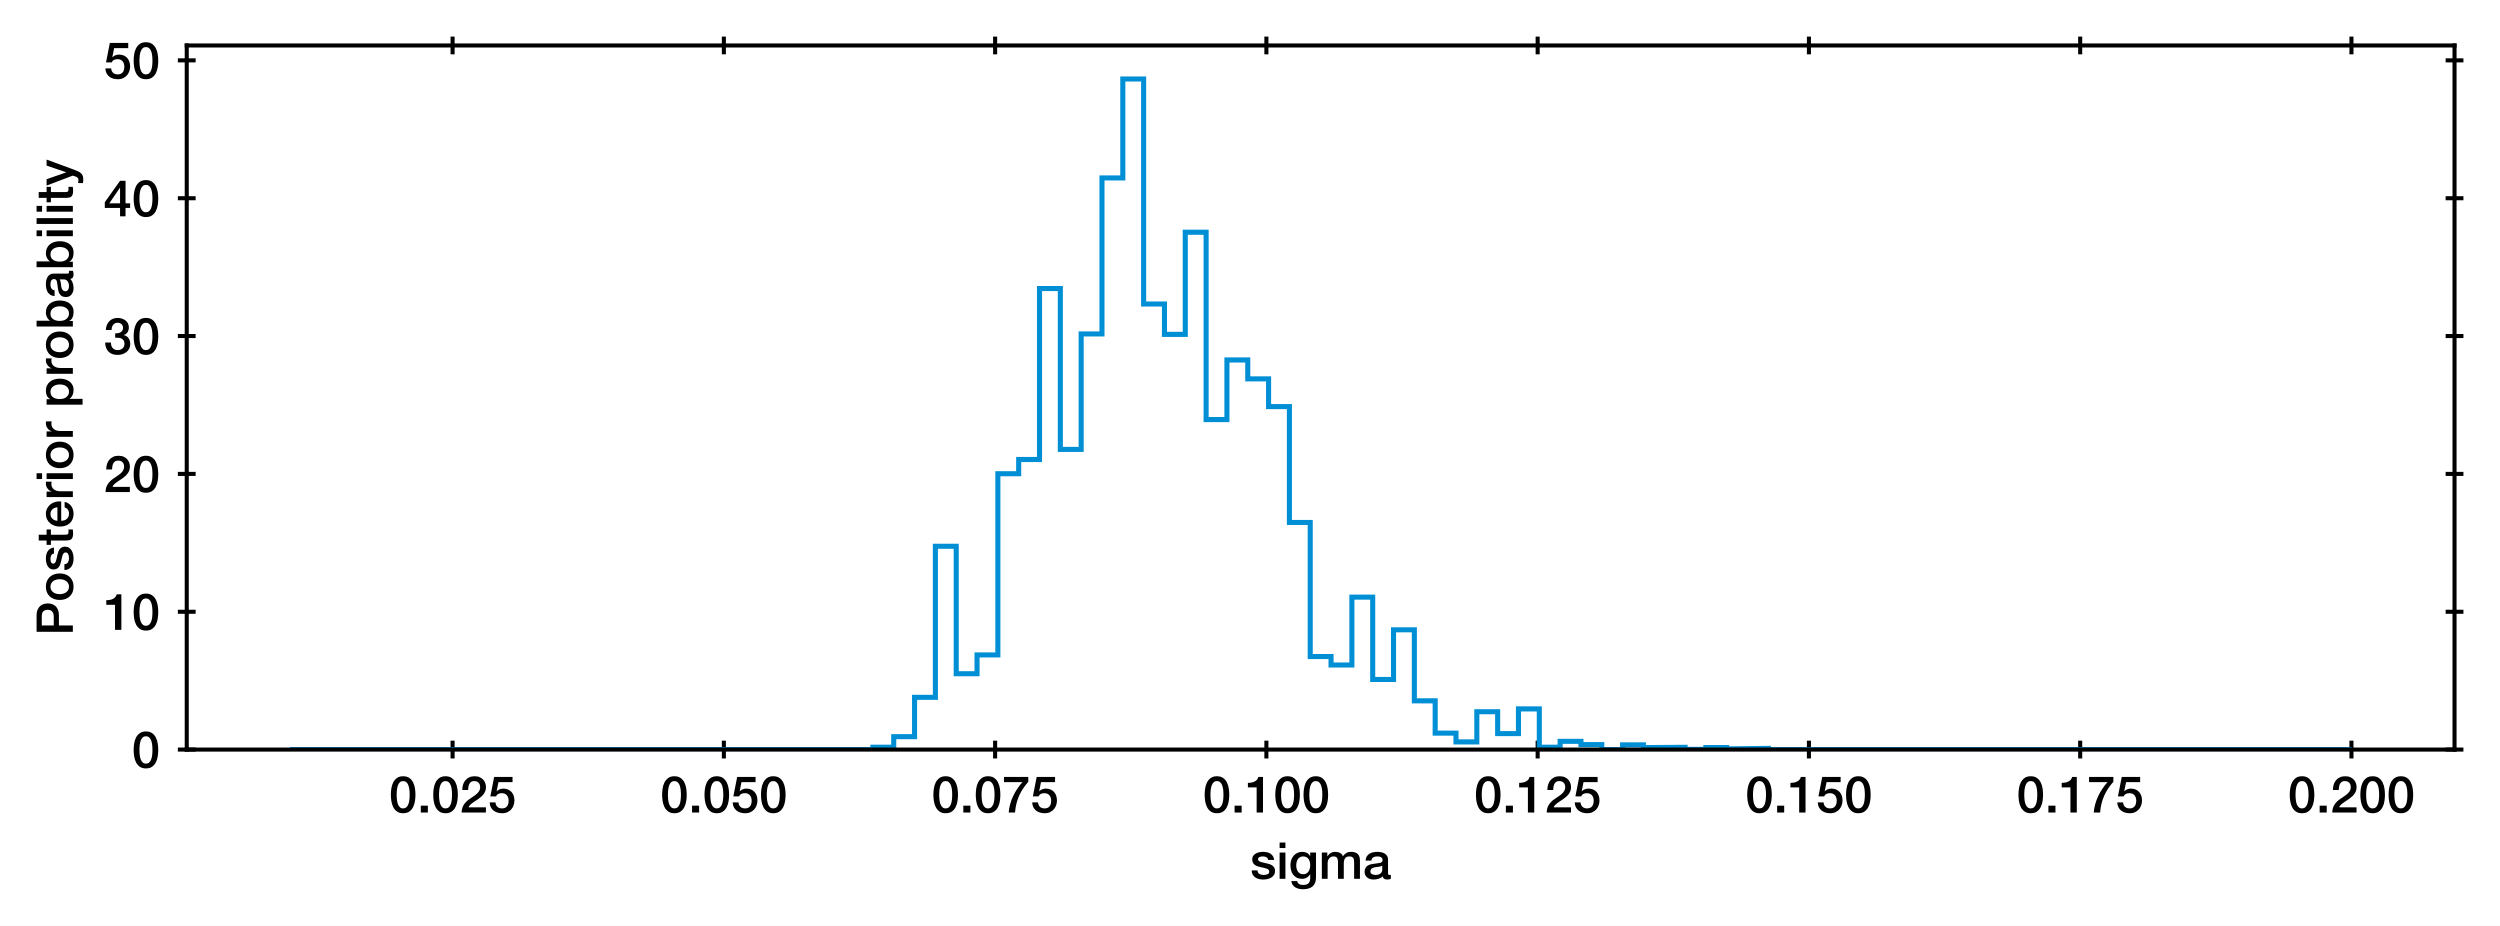
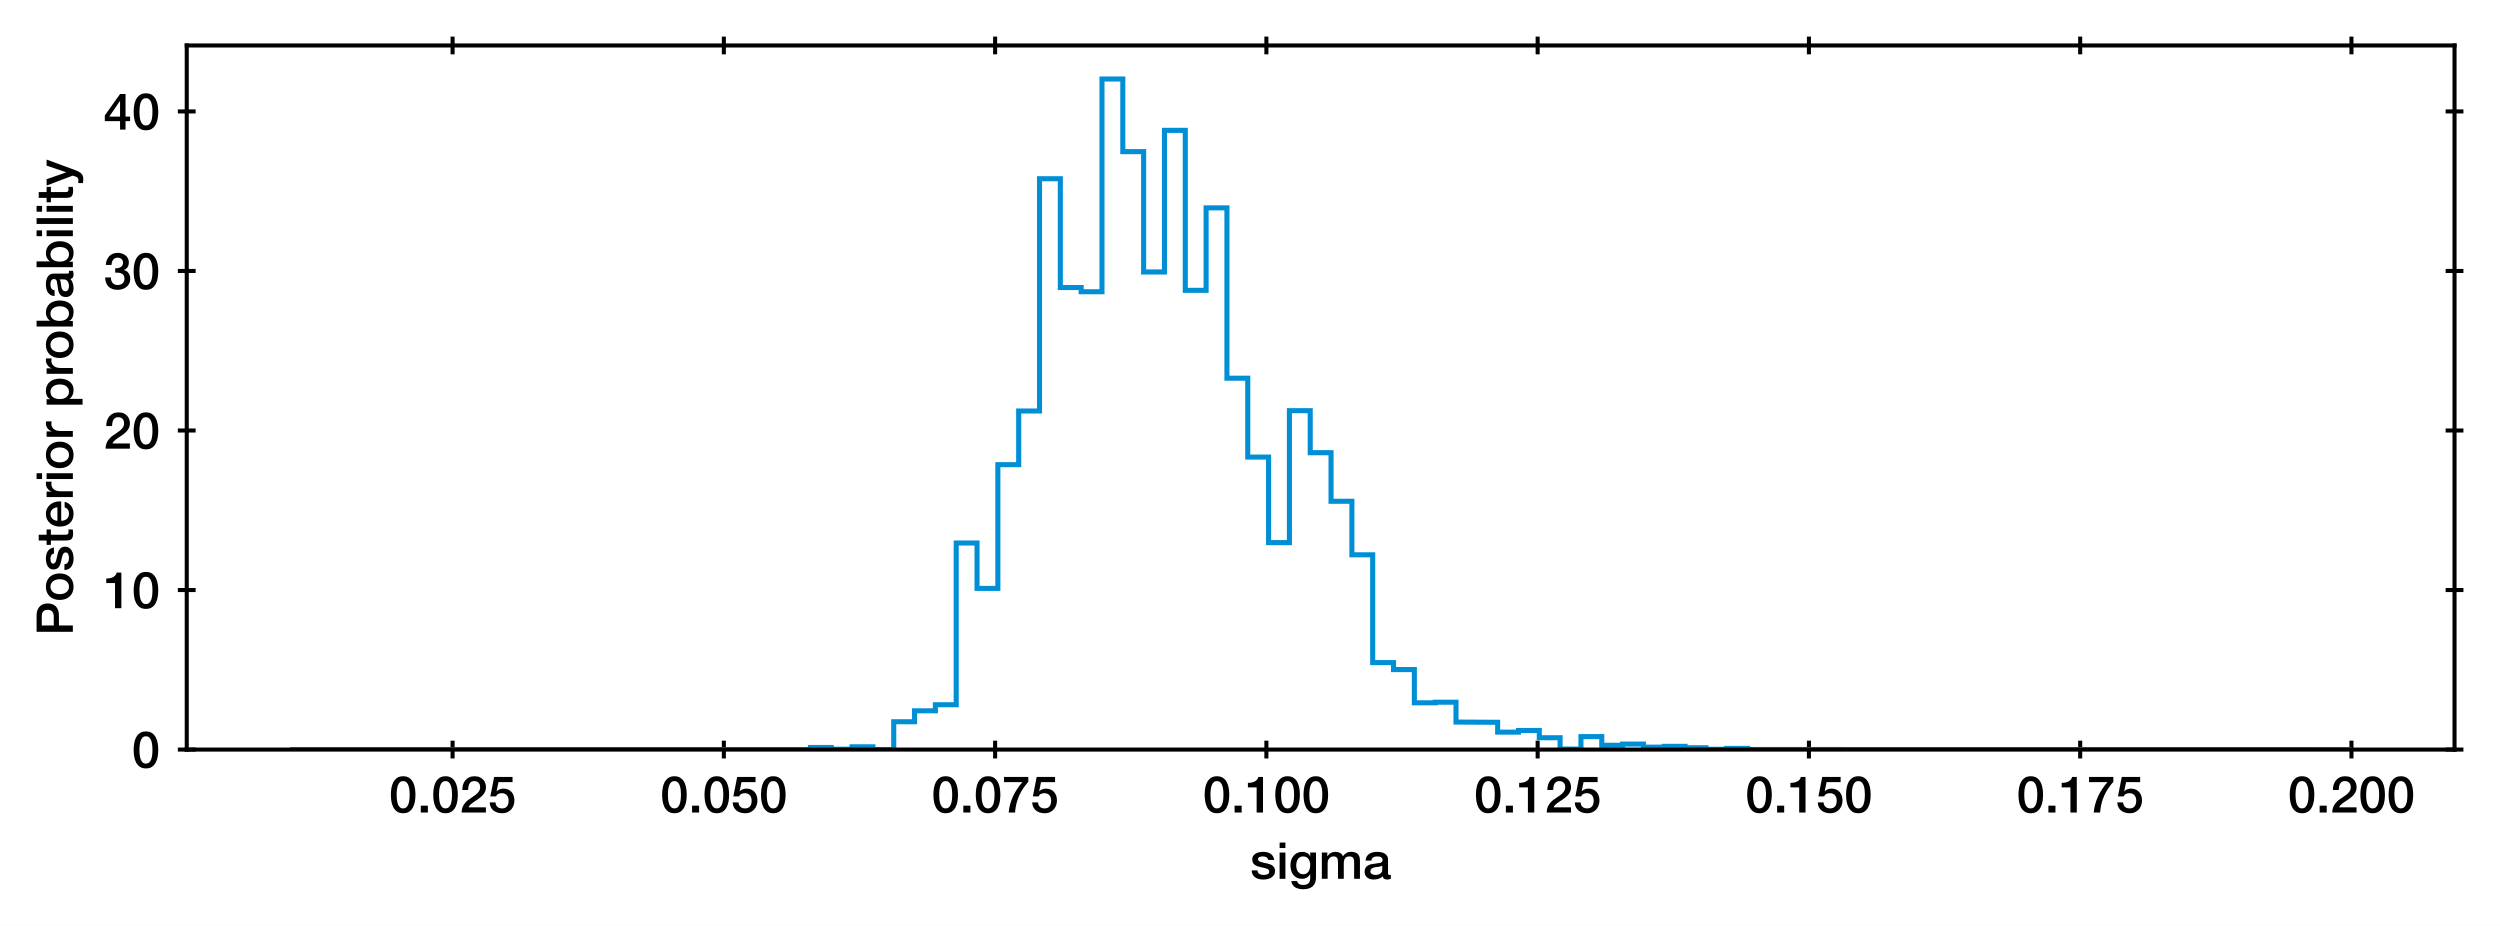
<svg xmlns="http://www.w3.org/2000/svg" xmlns:xlink="http://www.w3.org/1999/xlink" width="492.109pt" height="182.241pt" viewBox="0 0 492.109 182.241" version="1.1">
  <defs>
    <style type="text/css">*{stroke-linejoin: round; stroke-linecap: butt}</style>
  </defs>
  <g id="figure_1">
    <g id="patch_1">
      <path d="M 0 182.241  L 492.109 182.241  L 492.109 0  L 0 0  z " style="fill: #ffffff" />
    </g>
    <g id="axes_1">
      <g id="patch_2">
        <path d="M 36.759 147.55  L 483.159 147.55  L 483.159 8.95  L 36.759 8.95  z " style="fill: #ffffff" />
      </g>
      <g id="matplotlib.axis_1">
        <g id="xtick_1">
          <g id="line2d_1">
            <defs>
-               <path id="me8bfde48eb" d="M 0 1.75  L 0 -1.75  " style="stroke: #000000; stroke-width: 0.8" />
+               <path id="m6ae7a399b4" d="M 0 1.75  L 0 -1.75  " style="stroke: #000000; stroke-width: 0.8" />
            </defs>
            <g>
-               <use xlink:href="#me8bfde48eb" x="89.089" y="147.55" style="stroke: #000000; stroke-width: 0.8" />
+               <use xlink:href="#m6ae7a399b4" x="89.089" y="147.55" style="stroke: #000000; stroke-width: 0.8" />
            </g>
          </g>
          <g id="line2d_2">
            <g>
-               <use xlink:href="#me8bfde48eb" x="89.089" y="8.95" style="stroke: #000000; stroke-width: 0.8" />
+               <use xlink:href="#m6ae7a399b4" x="89.089" y="8.95" style="stroke: #000000; stroke-width: 0.8" />
            </g>
          </g>
          <g id="text_1">
            <g transform="translate(76.57997 159.9406)scale(0.1 -0.1)">
              <defs>
                <path id="HelveticaNeue-Medium-30" d="M 1779 4570  Q 2259 4570 2563 4349  Q 2867 4128 3036 3785  Q 3206 3443 3267 3033  Q 3328 2624 3328 2240  Q 3328 1856 3267 1446  Q 3206 1037 3036 694  Q 2867 352 2563 131  Q 2259 -90 1779 -90  Q 1299 -90 995 131  Q 691 352 521 694  Q 352 1037 291 1446  Q 230 1856 230 2240  Q 230 2624 291 3033  Q 352 3443 521 3785  Q 691 4128 995 4349  Q 1299 4570 1779 4570  z M 1779 518  Q 2016 518 2176 656  Q 2336 794 2429 1027  Q 2522 1261 2560 1574  Q 2598 1888 2598 2240  Q 2598 2592 2560 2902  Q 2522 3213 2429 3449  Q 2336 3686 2176 3824  Q 2016 3962 1779 3962  Q 1536 3962 1379 3824  Q 1222 3686 1129 3449  Q 1037 3213 998 2902  Q 960 2592 960 2240  Q 960 1888 998 1574  Q 1037 1261 1129 1027  Q 1222 794 1379 656  Q 1536 518 1779 518  z " transform="scale(0.015625)" />
                <path id="HelveticaNeue-Medium-2e" d="M 442 864  L 1331 864  L 1331 0  L 442 0  L 442 864  z " transform="scale(0.015625)" />
                <path id="HelveticaNeue-Medium-32" d="M 3309 0  L 250 0  Q 256 557 518 973  Q 781 1389 1235 1696  Q 1453 1856 1689 2006  Q 1926 2157 2124 2329  Q 2323 2502 2451 2704  Q 2579 2906 2586 3168  Q 2586 3290 2557 3427  Q 2528 3565 2445 3683  Q 2362 3802 2214 3882  Q 2067 3962 1830 3962  Q 1613 3962 1469 3875  Q 1325 3789 1238 3638  Q 1152 3488 1110 3283  Q 1069 3078 1062 2842  L 333 2842  Q 333 3213 432 3529  Q 531 3846 729 4076  Q 928 4307 1213 4438  Q 1498 4570 1875 4570  Q 2285 4570 2560 4435  Q 2835 4301 3004 4096  Q 3174 3891 3244 3651  Q 3315 3411 3315 3194  Q 3315 2925 3232 2707  Q 3149 2490 3008 2307  Q 2867 2125 2688 1971  Q 2509 1818 2317 1683  Q 2125 1549 1933 1427  Q 1741 1306 1577 1184  Q 1414 1062 1292 931  Q 1171 800 1126 653  L 3309 653  L 3309 0  z " transform="scale(0.015625)" />
                <path id="HelveticaNeue-Medium-35" d="M 787 4480  L 3104 4480  L 3104 3827  L 1331 3827  L 1101 2688  L 1114 2675  Q 1261 2842 1488 2928  Q 1715 3014 1939 3014  Q 2272 3014 2534 2902  Q 2797 2790 2976 2588  Q 3155 2387 3248 2112  Q 3341 1837 3341 1517  Q 3341 1248 3254 963  Q 3168 678 2979 444  Q 2790 211 2496 60  Q 2202 -90 1792 -90  Q 1466 -90 1187 -3  Q 909 83 697 256  Q 486 429 361 681  Q 237 934 224 1274  L 954 1274  Q 986 909 1203 713  Q 1421 518 1779 518  Q 2010 518 2170 595  Q 2330 672 2429 806  Q 2528 941 2569 1120  Q 2611 1299 2611 1504  Q 2611 1690 2560 1859  Q 2509 2029 2406 2157  Q 2304 2285 2141 2361  Q 1978 2438 1760 2438  Q 1530 2438 1328 2352  Q 1126 2266 1037 2029  L 307 2029  L 787 4480  z " transform="scale(0.015625)" />
              </defs>
              <use xlink:href="#HelveticaNeue-Medium-30" />
              <use xlink:href="#HelveticaNeue-Medium-2e" x="55.6" />
              <use xlink:href="#HelveticaNeue-Medium-30" x="83.4" />
              <use xlink:href="#HelveticaNeue-Medium-32" x="139" />
              <use xlink:href="#HelveticaNeue-Medium-35" x="194.6" />
            </g>
          </g>
        </g>
        <g id="xtick_2">
          <g id="line2d_3">
            <g>
-               <use xlink:href="#me8bfde48eb" x="142.486" y="147.55" style="stroke: #000000; stroke-width: 0.8" />
+               <use xlink:href="#m6ae7a399b4" x="142.486" y="147.55" style="stroke: #000000; stroke-width: 0.8" />
            </g>
          </g>
          <g id="line2d_4">
            <g>
-               <use xlink:href="#me8bfde48eb" x="142.486" y="8.95" style="stroke: #000000; stroke-width: 0.8" />
+               <use xlink:href="#m6ae7a399b4" x="142.486" y="8.95" style="stroke: #000000; stroke-width: 0.8" />
            </g>
          </g>
          <g id="text_2">
            <g transform="translate(129.9771 159.9406)scale(0.1 -0.1)">
              <use xlink:href="#HelveticaNeue-Medium-30" />
              <use xlink:href="#HelveticaNeue-Medium-2e" x="55.6" />
              <use xlink:href="#HelveticaNeue-Medium-30" x="83.4" />
              <use xlink:href="#HelveticaNeue-Medium-35" x="139" />
              <use xlink:href="#HelveticaNeue-Medium-30" x="194.6" />
            </g>
          </g>
        </g>
        <g id="xtick_3">
          <g id="line2d_5">
            <g>
-               <use xlink:href="#me8bfde48eb" x="195.883" y="147.55" style="stroke: #000000; stroke-width: 0.8" />
+               <use xlink:href="#m6ae7a399b4" x="195.883" y="147.55" style="stroke: #000000; stroke-width: 0.8" />
            </g>
          </g>
          <g id="line2d_6">
            <g>
-               <use xlink:href="#me8bfde48eb" x="195.883" y="8.95" style="stroke: #000000; stroke-width: 0.8" />
+               <use xlink:href="#m6ae7a399b4" x="195.883" y="8.95" style="stroke: #000000; stroke-width: 0.8" />
            </g>
          </g>
          <g id="text_3">
            <g transform="translate(183.3742 159.9406)scale(0.1 -0.1)">
              <defs>
                <path id="HelveticaNeue-Medium-37" d="M 224 4480  L 3290 4480  L 3290 3872  Q 2938 3475 2650 3049  Q 2362 2624 2147 2147  Q 1933 1670 1798 1139  Q 1664 608 1619 0  L 819 0  Q 858 531 1002 1049  Q 1146 1568 1373 2054  Q 1600 2541 1901 2989  Q 2202 3437 2547 3827  L 224 3827  L 224 4480  z " transform="scale(0.015625)" />
              </defs>
              <use xlink:href="#HelveticaNeue-Medium-30" />
              <use xlink:href="#HelveticaNeue-Medium-2e" x="55.6" />
              <use xlink:href="#HelveticaNeue-Medium-30" x="83.4" />
              <use xlink:href="#HelveticaNeue-Medium-37" x="139" />
              <use xlink:href="#HelveticaNeue-Medium-35" x="194.6" />
            </g>
          </g>
        </g>
        <g id="xtick_4">
          <g id="line2d_7">
            <g>
-               <use xlink:href="#me8bfde48eb" x="249.28" y="147.55" style="stroke: #000000; stroke-width: 0.8" />
+               <use xlink:href="#m6ae7a399b4" x="249.28" y="147.55" style="stroke: #000000; stroke-width: 0.8" />
            </g>
          </g>
          <g id="line2d_8">
            <g>
-               <use xlink:href="#me8bfde48eb" x="249.28" y="8.95" style="stroke: #000000; stroke-width: 0.8" />
+               <use xlink:href="#m6ae7a399b4" x="249.28" y="8.95" style="stroke: #000000; stroke-width: 0.8" />
            </g>
          </g>
          <g id="text_4">
            <g transform="translate(236.7714 159.9406)scale(0.1 -0.1)">
              <defs>
                <path id="HelveticaNeue-Medium-31" d="M 339 3738  Q 570 3738 787 3776  Q 1005 3814 1181 3904  Q 1357 3994 1481 4134  Q 1606 4275 1645 4480  L 2240 4480  L 2240 0  L 1440 0  L 1440 3162  L 339 3162  L 339 3738  z " transform="scale(0.015625)" />
              </defs>
              <use xlink:href="#HelveticaNeue-Medium-30" />
              <use xlink:href="#HelveticaNeue-Medium-2e" x="55.6" />
              <use xlink:href="#HelveticaNeue-Medium-31" x="83.4" />
              <use xlink:href="#HelveticaNeue-Medium-30" x="139" />
              <use xlink:href="#HelveticaNeue-Medium-30" x="194.6" />
            </g>
          </g>
        </g>
        <g id="xtick_5">
          <g id="line2d_9">
            <g>
-               <use xlink:href="#me8bfde48eb" x="302.677" y="147.55" style="stroke: #000000; stroke-width: 0.8" />
+               <use xlink:href="#m6ae7a399b4" x="302.677" y="147.55" style="stroke: #000000; stroke-width: 0.8" />
            </g>
          </g>
          <g id="line2d_10">
            <g>
-               <use xlink:href="#me8bfde48eb" x="302.677" y="8.95" style="stroke: #000000; stroke-width: 0.8" />
+               <use xlink:href="#m6ae7a399b4" x="302.677" y="8.95" style="stroke: #000000; stroke-width: 0.8" />
            </g>
          </g>
          <g id="text_5">
            <g transform="translate(290.1685 159.9406)scale(0.1 -0.1)">
              <use xlink:href="#HelveticaNeue-Medium-30" />
              <use xlink:href="#HelveticaNeue-Medium-2e" x="55.6" />
              <use xlink:href="#HelveticaNeue-Medium-31" x="83.4" />
              <use xlink:href="#HelveticaNeue-Medium-32" x="139" />
              <use xlink:href="#HelveticaNeue-Medium-35" x="194.6" />
            </g>
          </g>
        </g>
        <g id="xtick_6">
          <g id="line2d_11">
            <g>
-               <use xlink:href="#me8bfde48eb" x="356.074" y="147.55" style="stroke: #000000; stroke-width: 0.8" />
+               <use xlink:href="#m6ae7a399b4" x="356.074" y="147.55" style="stroke: #000000; stroke-width: 0.8" />
            </g>
          </g>
          <g id="line2d_12">
            <g>
-               <use xlink:href="#me8bfde48eb" x="356.074" y="8.95" style="stroke: #000000; stroke-width: 0.8" />
+               <use xlink:href="#m6ae7a399b4" x="356.074" y="8.95" style="stroke: #000000; stroke-width: 0.8" />
            </g>
          </g>
          <g id="text_6">
            <g transform="translate(343.5656 159.9406)scale(0.1 -0.1)">
              <use xlink:href="#HelveticaNeue-Medium-30" />
              <use xlink:href="#HelveticaNeue-Medium-2e" x="55.6" />
              <use xlink:href="#HelveticaNeue-Medium-31" x="83.4" />
              <use xlink:href="#HelveticaNeue-Medium-35" x="139" />
              <use xlink:href="#HelveticaNeue-Medium-30" x="194.6" />
            </g>
          </g>
        </g>
        <g id="xtick_7">
          <g id="line2d_13">
            <g>
-               <use xlink:href="#me8bfde48eb" x="409.471" y="147.55" style="stroke: #000000; stroke-width: 0.8" />
+               <use xlink:href="#m6ae7a399b4" x="409.471" y="147.55" style="stroke: #000000; stroke-width: 0.8" />
            </g>
          </g>
          <g id="line2d_14">
            <g>
-               <use xlink:href="#me8bfde48eb" x="409.471" y="8.95" style="stroke: #000000; stroke-width: 0.8" />
+               <use xlink:href="#m6ae7a399b4" x="409.471" y="8.95" style="stroke: #000000; stroke-width: 0.8" />
            </g>
          </g>
          <g id="text_7">
            <g transform="translate(396.9627 159.9406)scale(0.1 -0.1)">
              <use xlink:href="#HelveticaNeue-Medium-30" />
              <use xlink:href="#HelveticaNeue-Medium-2e" x="55.6" />
              <use xlink:href="#HelveticaNeue-Medium-31" x="83.4" />
              <use xlink:href="#HelveticaNeue-Medium-37" x="139" />
              <use xlink:href="#HelveticaNeue-Medium-35" x="194.6" />
            </g>
          </g>
        </g>
        <g id="xtick_8">
          <g id="line2d_15">
            <g>
-               <use xlink:href="#me8bfde48eb" x="462.868" y="147.55" style="stroke: #000000; stroke-width: 0.8" />
+               <use xlink:href="#m6ae7a399b4" x="462.868" y="147.55" style="stroke: #000000; stroke-width: 0.8" />
            </g>
          </g>
          <g id="line2d_16">
            <g>
-               <use xlink:href="#me8bfde48eb" x="462.868" y="8.95" style="stroke: #000000; stroke-width: 0.8" />
+               <use xlink:href="#m6ae7a399b4" x="462.868" y="8.95" style="stroke: #000000; stroke-width: 0.8" />
            </g>
          </g>
          <g id="text_8">
            <g transform="translate(450.3599 159.9406)scale(0.1 -0.1)">
              <use xlink:href="#HelveticaNeue-Medium-30" />
              <use xlink:href="#HelveticaNeue-Medium-2e" x="55.6" />
              <use xlink:href="#HelveticaNeue-Medium-32" x="83.4" />
              <use xlink:href="#HelveticaNeue-Medium-30" x="139" />
              <use xlink:href="#HelveticaNeue-Medium-30" x="194.6" />
            </g>
          </g>
        </g>
        <g id="text_9">
          <g transform="translate(246.0648 172.9906)scale(0.1 -0.1)">
            <defs>
              <path id="HelveticaNeue-Medium-73" d="M 934 1062  Q 966 742 1177 614  Q 1389 486 1683 486  Q 1786 486 1917 502  Q 2048 518 2163 563  Q 2278 608 2352 694  Q 2426 781 2419 921  Q 2413 1062 2317 1152  Q 2221 1242 2070 1296  Q 1920 1350 1728 1388  Q 1536 1427 1338 1472  Q 1133 1517 944 1581  Q 755 1645 604 1753  Q 454 1862 364 2032  Q 275 2202 275 2451  Q 275 2720 406 2902  Q 538 3085 739 3197  Q 941 3309 1187 3353  Q 1434 3398 1658 3398  Q 1914 3398 2147 3344  Q 2381 3290 2569 3168  Q 2758 3046 2883 2851  Q 3008 2656 3040 2381  L 2278 2381  Q 2227 2643 2038 2732  Q 1850 2822 1606 2822  Q 1530 2822 1424 2809  Q 1318 2797 1225 2761  Q 1133 2726 1069 2659  Q 1005 2592 1005 2483  Q 1005 2349 1097 2265  Q 1190 2182 1340 2128  Q 1491 2074 1683 2035  Q 1875 1997 2080 1952  Q 2278 1907 2470 1843  Q 2662 1779 2812 1670  Q 2963 1562 3056 1395  Q 3149 1229 3149 986  Q 3149 691 3014 486  Q 2880 282 2665 154  Q 2451 26 2188 -32  Q 1926 -90 1670 -90  Q 1357 -90 1091 -19  Q 826 51 630 195  Q 435 339 323 553  Q 211 768 205 1062  L 934 1062  z " transform="scale(0.015625)" />
              <path id="HelveticaNeue-Medium-69" d="M 403 4570  L 1133 4570  L 1133 3878  L 403 3878  L 403 4570  z M 403 3309  L 1133 3309  L 1133 0  L 403 0  L 403 3309  z " transform="scale(0.015625)" />
              <path id="HelveticaNeue-Medium-67" d="M 3443 173  Q 3443 -576 3024 -944  Q 2605 -1312 1818 -1312  Q 1568 -1312 1315 -1261  Q 1062 -1210 854 -1088  Q 646 -966 505 -768  Q 365 -570 339 -282  L 1069 -282  Q 1101 -435 1177 -531  Q 1254 -627 1360 -681  Q 1466 -736 1594 -752  Q 1722 -768 1862 -768  Q 2304 -768 2509 -550  Q 2714 -333 2714 77  L 2714 582  L 2701 582  Q 2547 307 2281 153  Q 2016 0 1709 0  Q 1312 0 1033 137  Q 755 275 572 515  Q 390 755 307 1068  Q 224 1382 224 1741  Q 224 2074 326 2374  Q 429 2675 621 2902  Q 813 3130 1091 3264  Q 1370 3398 1722 3398  Q 2035 3398 2297 3267  Q 2560 3136 2701 2854  L 2714 2854  L 2714 3309  L 3443 3309  L 3443 173  z M 1824 576  Q 2067 576 2236 675  Q 2406 774 2512 937  Q 2618 1101 2666 1309  Q 2714 1517 2714 1728  Q 2714 1939 2662 2137  Q 2611 2336 2505 2489  Q 2400 2643 2230 2732  Q 2061 2822 1824 2822  Q 1581 2822 1414 2720  Q 1248 2618 1145 2454  Q 1043 2291 998 2083  Q 954 1875 954 1670  Q 954 1466 1005 1270  Q 1056 1075 1161 921  Q 1267 768 1430 672  Q 1594 576 1824 576  z " transform="scale(0.015625)" />
              <path id="HelveticaNeue-Medium-6d" d="M 384 3309  L 1075 3309  L 1075 2848  L 1094 2848  Q 1178 2970 1274 3072  Q 1370 3174 1488 3244  Q 1606 3315 1760 3356  Q 1914 3398 2112 3398  Q 2413 3398 2672 3264  Q 2931 3130 3040 2848  Q 3226 3104 3469 3251  Q 3712 3398 4077 3398  Q 4602 3398 4893 3142  Q 5184 2886 5184 2285  L 5184 0  L 4454 0  L 4454 1933  Q 4454 2131 4441 2294  Q 4429 2458 4368 2576  Q 4307 2694 4185 2758  Q 4064 2822 3853 2822  Q 3482 2822 3315 2592  Q 3149 2362 3149 1939  L 3149 0  L 2419 0  L 2419 2125  Q 2419 2470 2294 2646  Q 2170 2822 1837 2822  Q 1696 2822 1565 2764  Q 1434 2707 1334 2598  Q 1235 2490 1174 2330  Q 1114 2170 1114 1965  L 1114 0  L 384 0  L 384 3309  z " transform="scale(0.015625)" />
              <path id="HelveticaNeue-Medium-61" d="M 3155 736  Q 3155 602 3190 544  Q 3226 486 3328 486  Q 3360 486 3405 486  Q 3450 486 3507 499  L 3507 -6  Q 3469 -19 3408 -35  Q 3347 -51 3283 -64  Q 3219 -77 3155 -83  Q 3091 -90 3046 -90  Q 2822 -90 2675 0  Q 2528 90 2483 314  Q 2266 102 1949 6  Q 1632 -90 1338 -90  Q 1114 -90 909 -29  Q 704 32 547 150  Q 390 269 297 451  Q 205 634 205 877  Q 205 1184 317 1376  Q 429 1568 611 1677  Q 794 1786 1021 1834  Q 1248 1882 1478 1907  Q 1677 1946 1856 1962  Q 2035 1978 2172 2016  Q 2310 2054 2390 2134  Q 2470 2214 2470 2374  Q 2470 2515 2403 2604  Q 2336 2694 2237 2742  Q 2138 2790 2016 2806  Q 1894 2822 1786 2822  Q 1478 2822 1280 2694  Q 1082 2566 1056 2298  L 326 2298  Q 346 2618 480 2829  Q 614 3040 822 3168  Q 1030 3296 1292 3347  Q 1555 3398 1830 3398  Q 2074 3398 2310 3347  Q 2547 3296 2736 3181  Q 2925 3066 3040 2883  Q 3155 2701 3155 2438  L 3155 736  z M 2426 1658  Q 2259 1549 2016 1526  Q 1773 1504 1530 1459  Q 1414 1440 1305 1405  Q 1197 1370 1113 1309  Q 1030 1248 982 1149  Q 934 1050 934 909  Q 934 787 1004 704  Q 1075 621 1174 573  Q 1274 525 1392 505  Q 1510 486 1606 486  Q 1728 486 1869 518  Q 2010 550 2134 627  Q 2259 704 2342 822  Q 2426 941 2426 1114  L 2426 1658  z " transform="scale(0.015625)" />
            </defs>
            <use xlink:href="#HelveticaNeue-Medium-73" />
            <use xlink:href="#HelveticaNeue-Medium-69" x="51.9" />
            <use xlink:href="#HelveticaNeue-Medium-67" x="76" />
            <use xlink:href="#HelveticaNeue-Medium-6d" x="135.3" />
            <use xlink:href="#HelveticaNeue-Medium-61" x="222.3" />
          </g>
        </g>
      </g>
      <g id="matplotlib.axis_2">
        <g id="ytick_1">
          <g id="line2d_17">
            <defs>
-               <path id="maf300a1b7d" d="M 1.75 0  L -1.75 -0  " style="stroke: #000000; stroke-width: 0.8" />
+               <path id="m32240919c9" d="M 1.75 0  L -1.75 -0  " style="stroke: #000000; stroke-width: 0.8" />
            </defs>
            <g>
-               <use xlink:href="#maf300a1b7d" x="36.759" y="147.55" style="stroke: #000000; stroke-width: 0.8" />
+               <use xlink:href="#m32240919c9" x="36.759" y="147.55" style="stroke: #000000; stroke-width: 0.8" />
            </g>
          </g>
          <g id="line2d_18">
            <g>
-               <use xlink:href="#maf300a1b7d" x="483.159" y="147.55" style="stroke: #000000; stroke-width: 0.8" />
+               <use xlink:href="#m32240919c9" x="483.159" y="147.55" style="stroke: #000000; stroke-width: 0.8" />
            </g>
          </g>
          <g id="text_10">
            <g transform="translate(25.95 151.1203)scale(0.1 -0.1)">
              <use xlink:href="#HelveticaNeue-Medium-30" />
            </g>
          </g>
        </g>
        <g id="ytick_2">
          <g id="line2d_19">
            <g>
-               <use xlink:href="#maf300a1b7d" x="36.759" y="120.417" style="stroke: #000000; stroke-width: 0.8" />
+               <use xlink:href="#m32240919c9" x="36.759" y="116.147" style="stroke: #000000; stroke-width: 0.8" />
            </g>
          </g>
          <g id="line2d_20">
            <g>
-               <use xlink:href="#maf300a1b7d" x="483.159" y="120.417" style="stroke: #000000; stroke-width: 0.8" />
+               <use xlink:href="#m32240919c9" x="483.159" y="116.147" style="stroke: #000000; stroke-width: 0.8" />
            </g>
          </g>
          <g id="text_11">
-             <g transform="translate(20.39062 123.9873)scale(0.1 -0.1)">
+             <g transform="translate(20.39062 119.7175)scale(0.1 -0.1)">
              <use xlink:href="#HelveticaNeue-Medium-31" />
              <use xlink:href="#HelveticaNeue-Medium-30" x="55.6" />
            </g>
          </g>
        </g>
        <g id="ytick_3">
          <g id="line2d_21">
            <g>
-               <use xlink:href="#maf300a1b7d" x="36.759" y="93.284" style="stroke: #000000; stroke-width: 0.8" />
+               <use xlink:href="#m32240919c9" x="36.759" y="84.744" style="stroke: #000000; stroke-width: 0.8" />
            </g>
          </g>
          <g id="line2d_22">
            <g>
-               <use xlink:href="#maf300a1b7d" x="483.159" y="93.284" style="stroke: #000000; stroke-width: 0.8" />
+               <use xlink:href="#m32240919c9" x="483.159" y="84.744" style="stroke: #000000; stroke-width: 0.8" />
            </g>
          </g>
          <g id="text_12">
-             <g transform="translate(20.39062 96.85432)scale(0.1 -0.1)">
+             <g transform="translate(20.39062 88.31477)scale(0.1 -0.1)">
              <use xlink:href="#HelveticaNeue-Medium-32" />
              <use xlink:href="#HelveticaNeue-Medium-30" x="55.6" />
            </g>
          </g>
        </g>
        <g id="ytick_4">
          <g id="line2d_23">
            <g>
-               <use xlink:href="#maf300a1b7d" x="36.759" y="66.151" style="stroke: #000000; stroke-width: 0.8" />
+               <use xlink:href="#m32240919c9" x="36.759" y="53.342" style="stroke: #000000; stroke-width: 0.8" />
            </g>
          </g>
          <g id="line2d_24">
            <g>
-               <use xlink:href="#maf300a1b7d" x="483.159" y="66.151" style="stroke: #000000; stroke-width: 0.8" />
+               <use xlink:href="#m32240919c9" x="483.159" y="53.342" style="stroke: #000000; stroke-width: 0.8" />
            </g>
          </g>
          <g id="text_13">
-             <g transform="translate(20.39062 69.72132)scale(0.1 -0.1)">
+             <g transform="translate(20.39062 56.912)scale(0.1 -0.1)">
              <defs>
                <path id="HelveticaNeue-Medium-33" d="M 1459 2624  Q 1638 2618 1817 2650  Q 1997 2682 2137 2762  Q 2278 2842 2364 2982  Q 2451 3123 2451 3328  Q 2451 3616 2256 3789  Q 2061 3962 1754 3962  Q 1562 3962 1421 3885  Q 1280 3808 1187 3677  Q 1094 3546 1049 3382  Q 1005 3219 1011 3046  L 282 3046  Q 294 3373 403 3651  Q 512 3930 701 4134  Q 890 4339 1158 4454  Q 1427 4570 1766 4570  Q 2029 4570 2281 4493  Q 2534 4416 2736 4269  Q 2938 4122 3059 3894  Q 3181 3667 3181 3373  Q 3181 3034 3027 2781  Q 2874 2528 2547 2413  L 2547 2400  Q 2931 2323 3145 2019  Q 3360 1715 3360 1280  Q 3360 960 3232 707  Q 3104 454 2886 278  Q 2669 102 2381 6  Q 2093 -90 1773 -90  Q 1382 -90 1091 22  Q 800 134 605 339  Q 410 544 307 832  Q 205 1120 198 1472  L 928 1472  Q 915 1062 1129 790  Q 1344 518 1773 518  Q 2138 518 2384 726  Q 2630 934 2630 1318  Q 2630 1581 2528 1734  Q 2426 1888 2259 1968  Q 2093 2048 1885 2067  Q 1677 2086 1459 2080  L 1459 2624  z " transform="scale(0.015625)" />
              </defs>
              <use xlink:href="#HelveticaNeue-Medium-33" />
              <use xlink:href="#HelveticaNeue-Medium-30" x="55.6" />
            </g>
          </g>
        </g>
        <g id="ytick_5">
          <g id="line2d_25">
            <g>
-               <use xlink:href="#maf300a1b7d" x="36.759" y="39.018" style="stroke: #000000; stroke-width: 0.8" />
+               <use xlink:href="#m32240919c9" x="36.759" y="21.939" style="stroke: #000000; stroke-width: 0.8" />
            </g>
          </g>
          <g id="line2d_26">
            <g>
-               <use xlink:href="#maf300a1b7d" x="483.159" y="39.018" style="stroke: #000000; stroke-width: 0.8" />
+               <use xlink:href="#m32240919c9" x="483.159" y="21.939" style="stroke: #000000; stroke-width: 0.8" />
            </g>
          </g>
          <g id="text_14">
-             <g transform="translate(20.39062 42.58832)scale(0.1 -0.1)">
+             <g transform="translate(20.39062 25.50923)scale(0.1 -0.1)">
              <defs>
                <path id="HelveticaNeue-Medium-34" d="M 717 1638  L 2074 1638  L 2074 3610  L 2061 3610  L 717 1638  z M 3341 1062  L 2765 1062  L 2765 0  L 2074 0  L 2074 1062  L 154 1062  L 154 1786  L 2074 4480  L 2765 4480  L 2765 1638  L 3341 1638  L 3341 1062  z " transform="scale(0.015625)" />
              </defs>
              <use xlink:href="#HelveticaNeue-Medium-34" />
              <use xlink:href="#HelveticaNeue-Medium-30" x="55.6" />
            </g>
          </g>
        </g>
-         <g id="ytick_6">
-           <g id="line2d_27">
-             <g>
-               <use xlink:href="#maf300a1b7d" x="36.759" y="11.885" style="stroke: #000000; stroke-width: 0.8" />
-             </g>
-           </g>
-           <g id="line2d_28">
-             <g>
-               <use xlink:href="#maf300a1b7d" x="483.159" y="11.885" style="stroke: #000000; stroke-width: 0.8" />
-             </g>
-           </g>
-           <g id="text_15">
-             <g transform="translate(20.39062 15.45532)scale(0.1 -0.1)">
-               <use xlink:href="#HelveticaNeue-Medium-35" />
-               <use xlink:href="#HelveticaNeue-Medium-30" x="55.6" />
-             </g>
-           </g>
-         </g>
-         <g id="text_16">
+         <g id="text_15">
          <g transform="translate(14.34062 125.125)rotate(-90)scale(0.1 -0.1)">
            <defs>
              <path id="HelveticaNeue-Medium-50" d="M 486 4570  L 2502 4570  Q 2989 4570 3296 4429  Q 3603 4288 3769 4077  Q 3936 3866 3997 3616  Q 4058 3366 4058 3155  Q 4058 2944 3997 2697  Q 3936 2451 3769 2240  Q 3603 2029 3296 1891  Q 2989 1754 2502 1754  L 1286 1754  L 1286 0  L 486 0  L 486 4570  z M 1286 2406  L 2458 2406  Q 2592 2406 2733 2444  Q 2874 2483 2992 2569  Q 3110 2656 3184 2800  Q 3258 2944 3258 3162  Q 3258 3386 3194 3533  Q 3130 3680 3021 3766  Q 2912 3853 2771 3885  Q 2630 3917 2470 3917  L 1286 3917  L 1286 2406  z " transform="scale(0.015625)" />
              <path id="HelveticaNeue-Medium-6f" d="M 1901 -90  Q 1504 -90 1193 41  Q 883 173 668 403  Q 454 634 342 954  Q 230 1274 230 1658  Q 230 2035 342 2355  Q 454 2675 668 2905  Q 883 3136 1193 3267  Q 1504 3398 1901 3398  Q 2298 3398 2608 3267  Q 2918 3136 3132 2905  Q 3347 2675 3459 2355  Q 3571 2035 3571 1658  Q 3571 1274 3459 954  Q 3347 634 3132 403  Q 2918 173 2608 41  Q 2298 -90 1901 -90  z M 1901 486  Q 2144 486 2323 588  Q 2502 691 2617 857  Q 2733 1024 2787 1232  Q 2842 1440 2842 1658  Q 2842 1869 2787 2080  Q 2733 2291 2617 2454  Q 2502 2618 2323 2720  Q 2144 2822 1901 2822  Q 1658 2822 1478 2720  Q 1299 2618 1184 2454  Q 1069 2291 1014 2080  Q 960 1869 960 1658  Q 960 1440 1014 1232  Q 1069 1024 1184 857  Q 1299 691 1478 588  Q 1658 486 1901 486  z " transform="scale(0.015625)" />
              <path id="HelveticaNeue-Medium-74" d="M 51 3309  L 602 3309  L 602 4301  L 1331 4301  L 1331 3309  L 1990 3309  L 1990 2765  L 1331 2765  L 1331 998  Q 1331 883 1340 800  Q 1350 717 1385 659  Q 1421 602 1491 573  Q 1562 544 1683 544  Q 1760 544 1837 547  Q 1914 550 1990 570  L 1990 6  Q 1869 -6 1753 -19  Q 1638 -32 1517 -32  Q 1229 -32 1053 22  Q 877 77 777 182  Q 678 288 643 448  Q 608 608 602 813  L 602 2765  L 51 2765  L 51 3309  z " transform="scale(0.015625)" />
              <path id="HelveticaNeue-Medium-65" d="M 2656 1946  Q 2643 2118 2582 2278  Q 2522 2438 2416 2556  Q 2310 2675 2160 2748  Q 2010 2822 1824 2822  Q 1632 2822 1475 2755  Q 1318 2688 1206 2569  Q 1094 2451 1027 2291  Q 960 2131 954 1946  L 2656 1946  z M 954 1466  Q 954 1274 1008 1094  Q 1062 915 1171 780  Q 1280 646 1446 566  Q 1613 486 1843 486  Q 2163 486 2358 624  Q 2554 762 2650 1037  L 3341 1037  Q 3283 768 3142 557  Q 3002 346 2803 202  Q 2605 58 2358 -16  Q 2112 -90 1843 -90  Q 1453 -90 1152 38  Q 851 166 643 396  Q 435 627 329 947  Q 224 1267 224 1651  Q 224 2003 336 2320  Q 448 2637 656 2877  Q 864 3117 1158 3257  Q 1453 3398 1824 3398  Q 2214 3398 2524 3235  Q 2835 3072 3040 2803  Q 3245 2534 3337 2185  Q 3430 1837 3386 1466  L 954 1466  z " transform="scale(0.015625)" />
              <path id="HelveticaNeue-Medium-72" d="M 384 3309  L 1069 3309  L 1069 2669  L 1082 2669  Q 1114 2803 1206 2931  Q 1299 3059 1430 3164  Q 1562 3270 1722 3334  Q 1882 3398 2048 3398  Q 2176 3398 2224 3392  Q 2272 3386 2323 3379  L 2323 2675  Q 2246 2688 2166 2697  Q 2086 2707 2010 2707  Q 1824 2707 1661 2633  Q 1498 2560 1376 2416  Q 1254 2272 1184 2061  Q 1114 1850 1114 1574  L 1114 0  L 384 0  L 384 3309  z " transform="scale(0.015625)" />
              <path id="HelveticaNeue-Medium-20" transform="scale(0.015625)" />
              <path id="HelveticaNeue-Medium-70" d="M 403 3309  L 1094 3309  L 1094 2861  L 1107 2861  Q 1261 3149 1536 3273  Q 1811 3398 2131 3398  Q 2522 3398 2813 3260  Q 3104 3123 3296 2883  Q 3488 2643 3584 2323  Q 3680 2003 3680 1638  Q 3680 1306 3593 992  Q 3507 678 3331 438  Q 3155 198 2886 54  Q 2618 -90 2253 -90  Q 2093 -90 1933 -61  Q 1773 -32 1625 32  Q 1478 96 1353 195  Q 1229 294 1146 429  L 1133 429  L 1133 -1222  L 403 -1222  L 403 3309  z M 2950 1651  Q 2950 1875 2892 2086  Q 2835 2298 2720 2461  Q 2605 2624 2432 2723  Q 2259 2822 2035 2822  Q 1574 2822 1340 2502  Q 1107 2182 1107 1651  Q 1107 1402 1168 1187  Q 1229 973 1350 819  Q 1472 666 1641 576  Q 1811 486 2035 486  Q 2285 486 2457 588  Q 2630 691 2742 854  Q 2854 1018 2902 1226  Q 2950 1434 2950 1651  z " transform="scale(0.015625)" />
              <path id="HelveticaNeue-Medium-62" d="M 403 4570  L 1133 4570  L 1133 2880  L 1146 2880  Q 1222 3002 1331 3098  Q 1440 3194 1571 3261  Q 1702 3328 1846 3363  Q 1990 3398 2131 3398  Q 2522 3398 2813 3260  Q 3104 3123 3296 2883  Q 3488 2643 3584 2323  Q 3680 2003 3680 1638  Q 3680 1306 3593 992  Q 3507 678 3331 438  Q 3155 198 2886 54  Q 2618 -90 2253 -90  Q 2086 -90 1916 -67  Q 1747 -45 1593 19  Q 1440 83 1315 185  Q 1190 288 1107 454  L 1094 454  L 1094 0  L 403 0  L 403 4570  z M 2950 1651  Q 2950 1875 2892 2086  Q 2835 2298 2720 2461  Q 2605 2624 2432 2723  Q 2259 2822 2035 2822  Q 1574 2822 1340 2502  Q 1107 2182 1107 1651  Q 1107 1402 1168 1187  Q 1229 973 1350 819  Q 1472 666 1641 576  Q 1811 486 2035 486  Q 2285 486 2457 588  Q 2630 691 2742 854  Q 2854 1018 2902 1226  Q 2950 1434 2950 1651  z " transform="scale(0.015625)" />
              <path id="HelveticaNeue-Medium-6c" d="M 403 4570  L 1133 4570  L 1133 0  L 403 0  L 403 4570  z " transform="scale(0.015625)" />
              <path id="HelveticaNeue-Medium-79" d="M 19 3309  L 819 3309  L 1683 838  L 1696 838  L 2534 3309  L 3296 3309  L 2010 -179  Q 1920 -403 1833 -608  Q 1747 -813 1622 -969  Q 1498 -1126 1312 -1219  Q 1126 -1312 838 -1312  Q 582 -1312 333 -1274  L 333 -659  Q 422 -672 505 -688  Q 589 -704 678 -704  Q 806 -704 889 -672  Q 973 -640 1027 -579  Q 1082 -518 1120 -435  Q 1158 -352 1190 -243  L 1274 13  L 19 3309  z " transform="scale(0.015625)" />
            </defs>
            <use xlink:href="#HelveticaNeue-Medium-50" />
            <use xlink:href="#HelveticaNeue-Medium-6f" x="66.7" />
            <use xlink:href="#HelveticaNeue-Medium-73" x="126" />
            <use xlink:href="#HelveticaNeue-Medium-74" x="177.9" />
            <use xlink:href="#HelveticaNeue-Medium-65" x="211.2" />
            <use xlink:href="#HelveticaNeue-Medium-72" x="266.8" />
            <use xlink:href="#HelveticaNeue-Medium-69" x="302" />
            <use xlink:href="#HelveticaNeue-Medium-6f" x="326.1" />
            <use xlink:href="#HelveticaNeue-Medium-72" x="385.4" />
            <use xlink:href="#HelveticaNeue-Medium-20" x="420.6" />
            <use xlink:href="#HelveticaNeue-Medium-70" x="448.4" />
            <use xlink:href="#HelveticaNeue-Medium-72" x="509.5" />
            <use xlink:href="#HelveticaNeue-Medium-6f" x="542.95" />
            <use xlink:href="#HelveticaNeue-Medium-62" x="602.25" />
            <use xlink:href="#HelveticaNeue-Medium-61" x="663.35" />
            <use xlink:href="#HelveticaNeue-Medium-62" x="718.95" />
            <use xlink:href="#HelveticaNeue-Medium-69" x="780.05" />
            <use xlink:href="#HelveticaNeue-Medium-6c" x="804.15" />
            <use xlink:href="#HelveticaNeue-Medium-69" x="828.25" />
            <use xlink:href="#HelveticaNeue-Medium-74" x="852.35" />
            <use xlink:href="#HelveticaNeue-Medium-79" x="885.65" />
          </g>
        </g>
      </g>
      <g id="patch_3">
-         <path d="M 57.05 147.55  L 171.827 147.55  L 171.827 147.084  L 175.926 147.084  L 175.926 145.005  L 180.025 145.005  L 180.025 137.266  L 184.125 137.266  L 184.125 107.532  L 188.224 107.532  L 188.224 132.623  L 192.323 132.623  L 192.323 128.914  L 196.422 128.914  L 196.422 93.247  L 200.521 93.247  L 200.521 90.45  L 204.621 90.45  L 204.621 56.797  L 208.72 56.797  L 208.72 88.459  L 212.819 88.459  L 212.819 65.735  L 216.918 65.735  L 216.918 35.025  L 221.017 35.025  L 221.017 15.55  L 225.116 15.55  L 225.116 59.84  L 229.216 59.84  L 229.216 65.819  L 233.315 65.819  L 233.315 45.714  L 237.414 45.714  L 237.414 82.59  L 241.513 82.59  L 241.513 70.856  L 245.612 70.856  L 245.612 74.577  L 249.711 74.577  L 249.711 80.033  L 253.811 80.033  L 253.811 102.839  L 257.91 102.839  L 257.91 129.233  L 262.009 129.233  L 262.009 130.897  L 266.108 130.897  L 266.108 117.537  L 270.207 117.537  L 270.207 133.747  L 274.306 133.747  L 274.306 123.969  L 278.406 123.969  L 278.406 137.954  L 282.505 137.954  L 282.505 144.314  L 286.604 144.314  L 286.604 146.037  L 290.703 146.037  L 290.703 140.102  L 294.802 140.102  L 294.802 144.405  L 298.902 144.405  L 298.902 139.541  L 303.001 139.541  L 303.001 147.082  L 307.1 147.082  L 307.1 145.926  L 311.199 145.926  L 311.199 146.574  L 315.298 146.574  L 315.298 147.55  L 319.397 147.55  L 319.397 146.622  L 323.497 146.622  L 323.497 147.156  L 331.695 147.103  L 331.695 147.501  L 335.794 147.501  L 335.794 147.145  L 339.893 147.145  L 339.893 147.414  L 348.092 147.312  L 348.092 147.55  L 462.868 147.55  L 462.868 147.55  " clip-path="url(#pcbf785540f)" style="fill: none; stroke: #008fd5; stroke-linejoin: miter" />
+         <path d="M 57.05 147.55  L 159.53 147.549  L 159.53 147.136  L 163.629 147.136  L 163.629 147.479  L 167.728 147.479  L 167.728 147.009  L 171.827 147.009  L 171.827 147.546  L 175.926 147.546  L 175.926 142.07  L 180.025 142.07  L 180.025 139.919  L 184.125 139.919  L 184.125 138.721  L 188.224 138.721  L 188.224 106.881  L 192.323 106.881  L 192.323 115.82  L 196.422 115.82  L 196.422 91.467  L 200.521 91.467  L 200.521 80.902  L 204.621 80.902  L 204.621 35.184  L 208.72 35.184  L 208.72 56.602  L 212.819 56.602  L 212.819 57.421  L 216.918 57.421  L 216.918 15.55  L 221.017 15.55  L 221.017 29.849  L 225.116 29.849  L 225.116 53.534  L 229.216 53.534  L 229.216 25.662  L 233.315 25.662  L 233.315 57.147  L 237.414 57.147  L 237.414 40.913  L 241.513 40.913  L 241.513 74.443  L 245.612 74.443  L 245.612 89.973  L 249.711 89.973  L 249.711 106.814  L 253.811 106.814  L 253.811 80.838  L 257.91 80.838  L 257.91 89.112  L 262.009 89.112  L 262.009 98.667  L 266.108 98.667  L 266.108 109.21  L 270.207 109.21  L 270.207 130.432  L 274.306 130.432  L 274.306 131.799  L 278.406 131.799  L 278.406 138.344  L 282.505 138.344  L 282.505 138.226  L 286.604 138.226  L 286.604 142.133  L 294.802 142.179  L 294.802 144.112  L 298.902 144.112  L 298.902 143.784  L 303.001 143.784  L 303.001 145.221  L 307.1 145.221  L 307.1 147.451  L 311.199 147.451  L 311.199 144.996  L 315.298 144.996  L 315.298 146.698  L 319.397 146.698  L 319.397 146.469  L 323.497 146.469  L 323.497 147.07  L 327.596 147.07  L 327.596 146.915  L 331.695 146.915  L 331.695 147.182  L 335.794 147.182  L 335.794 147.495  L 339.893 147.495  L 339.893 147.313  L 343.992 147.313  L 343.992 147.533  L 462.868 147.55  L 462.868 147.55  " clip-path="url(#pe627d075cc)" style="fill: none; stroke: #008fd5; stroke-linejoin: miter" />
      </g>
      <g id="patch_4">
        <path d="M 36.759 147.55  L 36.759 8.95  " style="fill: none; stroke: #000000; stroke-width: 0.8; stroke-linejoin: miter; stroke-linecap: square" />
      </g>
      <g id="patch_5">
        <path d="M 483.159 147.55  L 483.159 8.95  " style="fill: none; stroke: #000000; stroke-width: 0.8; stroke-linejoin: miter; stroke-linecap: square" />
      </g>
      <g id="patch_6">
        <path d="M 36.759 147.55  L 483.159 147.55  " style="fill: none; stroke: #000000; stroke-width: 0.8; stroke-linejoin: miter; stroke-linecap: square" />
      </g>
      <g id="patch_7">
        <path d="M 36.759 8.95  L 483.159 8.95  " style="fill: none; stroke: #000000; stroke-width: 0.8; stroke-linejoin: miter; stroke-linecap: square" />
      </g>
    </g>
  </g>
  <defs>
-     <clipPath id="pcbf785540f">
+     <clipPath id="pe627d075cc">
      <rect x="36.759" y="8.95" width="446.4" height="138.6" />
    </clipPath>
  </defs>
</svg>
